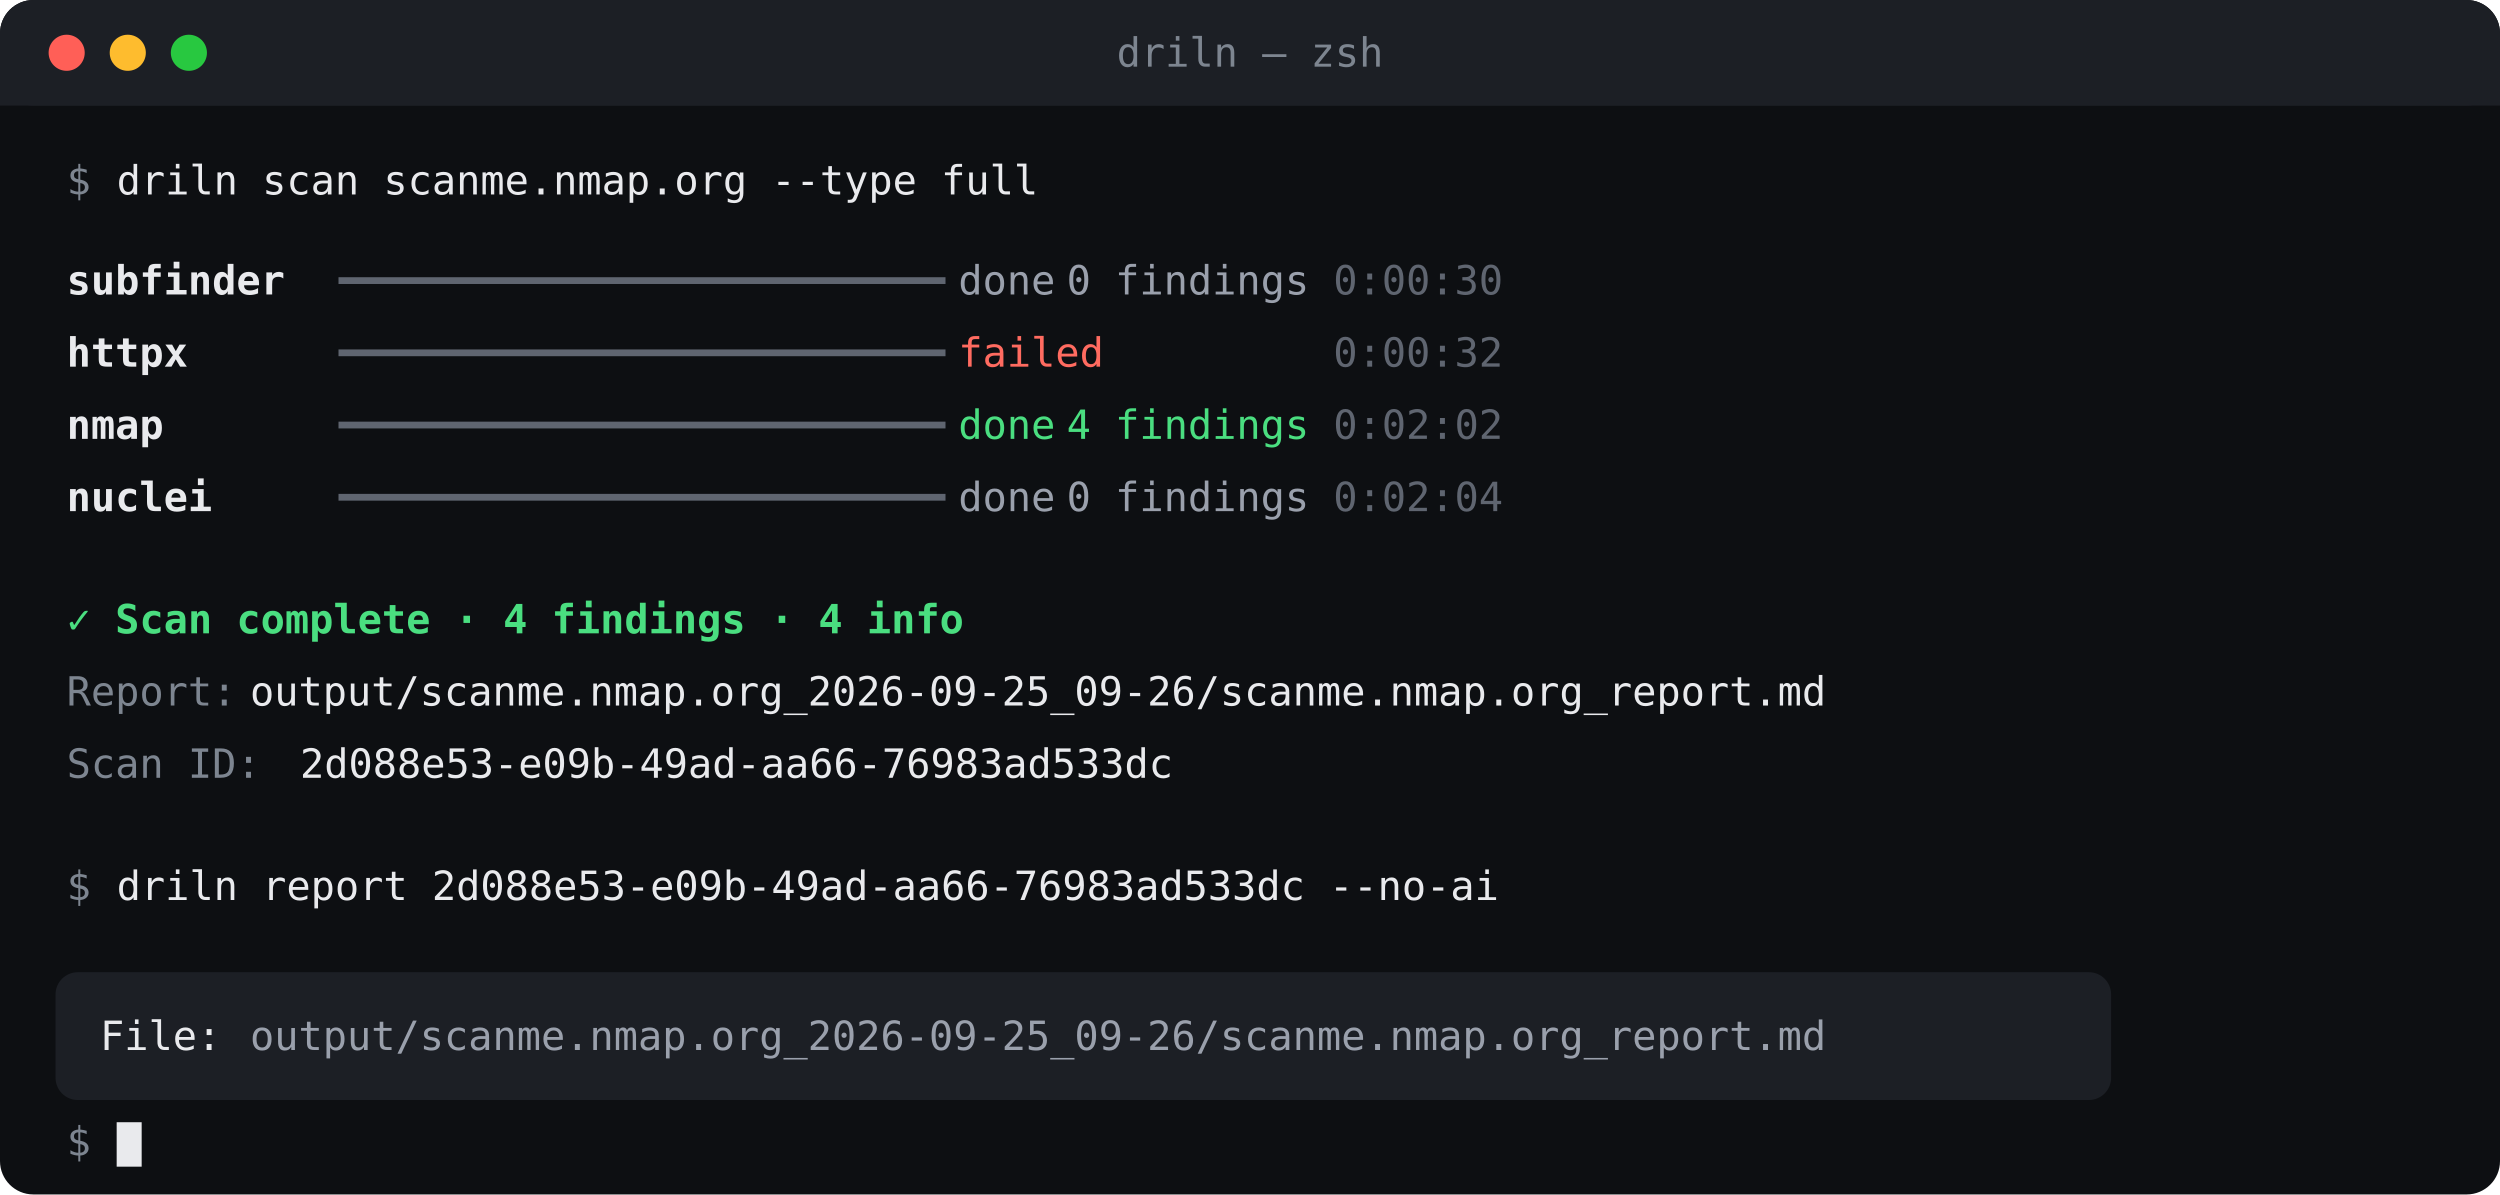
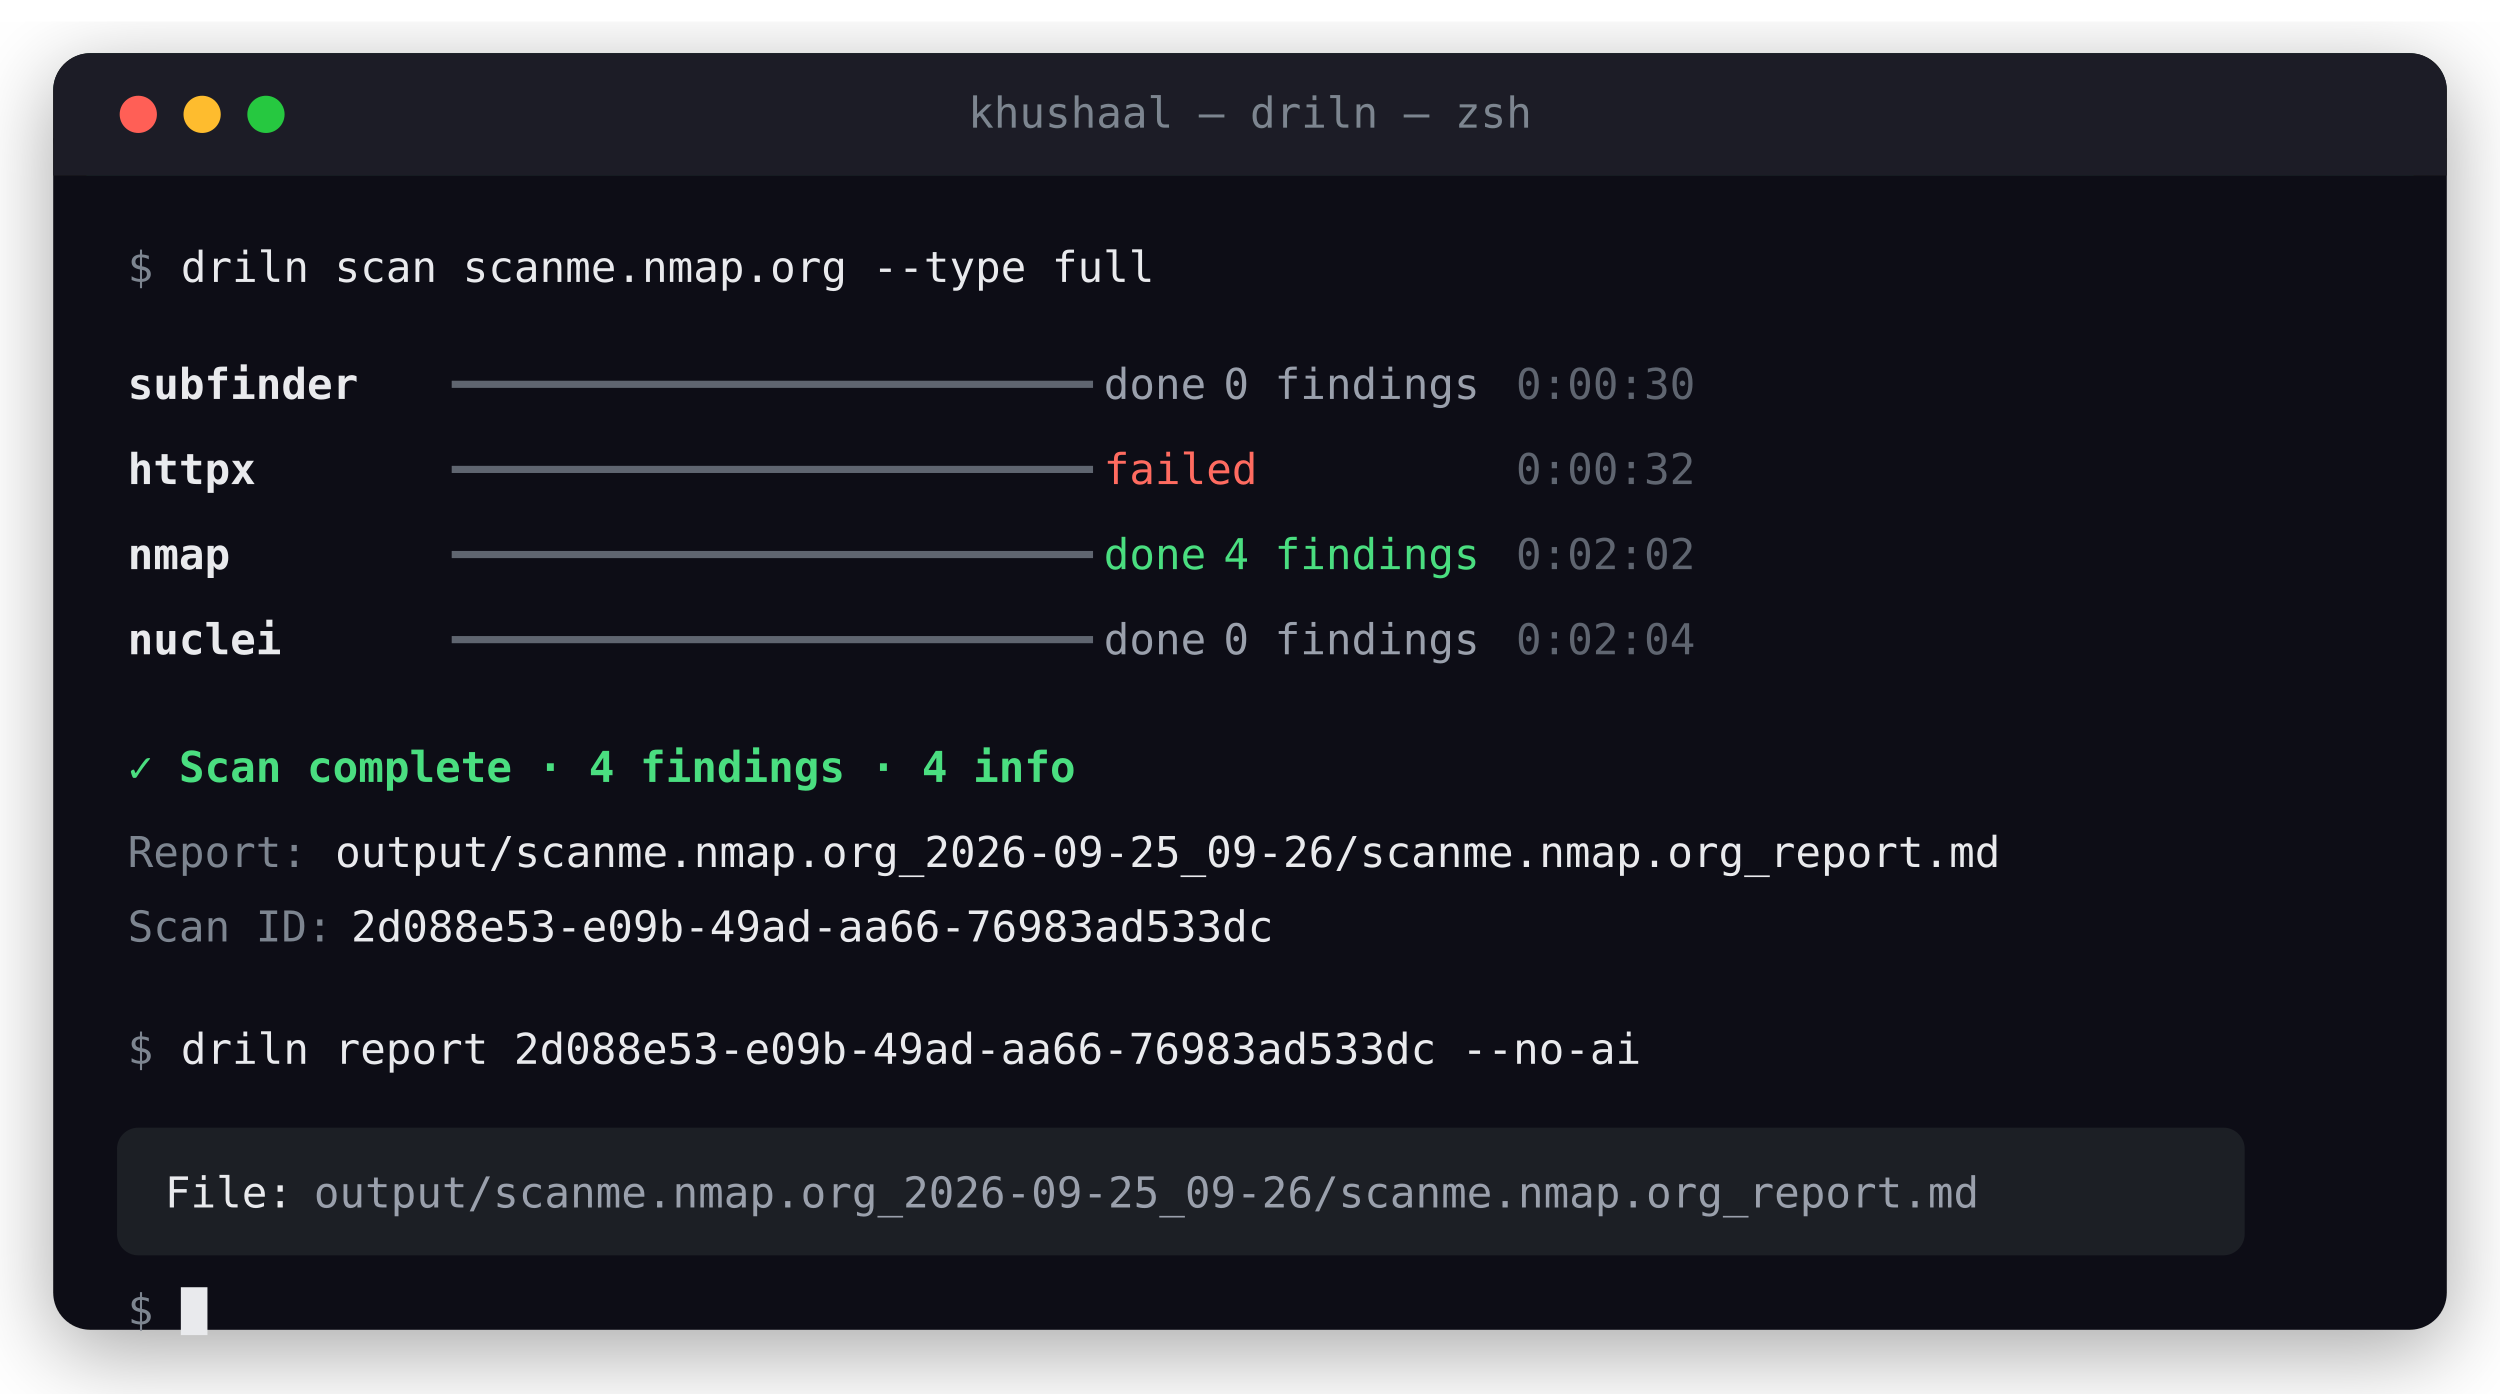
- <svg xmlns="http://www.w3.org/2000/svg" width="900" height="430" viewBox="0 0 900 430">
+ <svg xmlns="http://www.w3.org/2000/svg" width="940" height="524" viewBox="0 0 940 524">
  <defs>
+     <filter id="shadow" x="-20%" y="-20%" width="140%" height="140%">
+       <feDropShadow dx="0" dy="8" stdDeviation="16" flood-color="#000000" flood-opacity="0.35" />
+     </filter>
    <style>
-       .mono { font-family: 'SF Mono','Fira Code','Consolas',monospace; font-size: 14.5px; }
+       .mono { font-family: 'SF Mono','Fira Code','Consolas',monospace; font-size: 16px; }
    </style>
  </defs>
-   <rect width="900" height="430" rx="12" fill="#0d0f12" />
-   <rect width="900" height="38" rx="12" fill="#1c1f25" />
-   <rect y="26" width="900" height="12" fill="#1c1f25" />
-   <circle cx="24" cy="19" r="6.5" fill="#ff5f57" />
-   <circle cx="46" cy="19" r="6.5" fill="#febc2e" />
-   <circle cx="68" cy="19" r="6.5" fill="#28c840" />
-   <text x="450" y="24" text-anchor="middle" class="mono" font-size="13" fill="#7d8590">driln — zsh</text>
+   <g filter="url(#shadow)">
+     <rect x="20" y="20" width="900" height="480" rx="14" fill="#0d0f12" />
+     <rect x="20" y="20" width="900" height="46" rx="14" fill="#1c1f25" />
+     <rect x="20" y="52" width="900" height="14" fill="#1c1f25" />
+     <circle cx="52" cy="43" r="7" fill="#ff5f57" />
+     <circle cx="76" cy="43" r="7" fill="#febc2e" />
+     <circle cx="100" cy="43" r="7" fill="#28c840" />
+     <text x="470" y="48" text-anchor="middle" class="mono" font-size="14" fill="#7d8590">khushaal — driln — zsh</text>
+   </g>
  <g class="mono">
-     <text x="24" y="70" fill="#7d8590">$</text>
-     <text x="42" y="70" fill="#e9eaed">driln scan scanme.nmap.org --type full</text>
-     <text x="24" y="106" fill="#e9eaed" font-weight="700">subfinder</text>
-     <text x="122" y="106" fill="#5f6570">━━━━━━━━━━━━━━━━━━━━━━━━━</text>
-     <text x="345" y="106" fill="#9aa0ac">done</text>
-     <text x="384" y="106" fill="#9aa0ac">0 findings</text>
-     <text x="480" y="106" fill="#5f6570">0:00:30</text>
-     <text x="24" y="132" fill="#e9eaed" font-weight="700">httpx</text>
-     <text x="122" y="132" fill="#5f6570">━━━━━━━━━━━━━━━━━━━━━━━━━</text>
-     <text x="345" y="132" fill="#ff6b60">failed</text>
-     <text x="480" y="132" fill="#5f6570">0:00:32</text>
-     <text x="24" y="158" fill="#e9eaed" font-weight="700">nmap</text>
-     <text x="122" y="158" fill="#5f6570">━━━━━━━━━━━━━━━━━━━━━━━━━</text>
-     <text x="345" y="158" fill="#4ade80">done</text>
-     <text x="384" y="158" fill="#4ade80">4 findings</text>
-     <text x="480" y="158" fill="#5f6570">0:02:02</text>
-     <text x="24" y="184" fill="#e9eaed" font-weight="700">nuclei</text>
-     <text x="122" y="184" fill="#5f6570">━━━━━━━━━━━━━━━━━━━━━━━━━</text>
-     <text x="345" y="184" fill="#9aa0ac">done</text>
-     <text x="384" y="184" fill="#9aa0ac">0 findings</text>
-     <text x="480" y="184" fill="#5f6570">0:02:04</text>
-     <text x="24" y="228" fill="#4ade80" font-weight="700">✓ Scan complete · 4 findings · 4 info</text>
-     <text x="24" y="254" fill="#7d8590">Report:</text>
-     <text x="90" y="254" fill="#e9eaed">output/scanme.nmap.org_2026-09-25_09-26/scanme.nmap.org_report.md</text>
-     <text x="24" y="280" fill="#7d8590">Scan ID:</text>
-     <text x="108" y="280" fill="#e9eaed">2d088e53-e09b-49ad-aa66-76983ad533dc</text>
-     <text x="24" y="324" fill="#7d8590">$</text>
-     <text x="42" y="324" fill="#e9eaed">driln report 2d088e53-e09b-49ad-aa66-76983ad533dc --no-ai</text>
-     <rect x="20" y="350" width="740" height="46" rx="8" fill="#1c1f25" />
-     <text x="36" y="378" fill="#e9eaed">File:</text>
-     <text x="90" y="378" fill="#9aa0ac">output/scanme.nmap.org_2026-09-25_09-26/scanme.nmap.org_report.md</text>
-     <text x="24" y="416" fill="#7d8590">$</text>
-     <rect x="42" y="404" width="9" height="16" fill="#e9eaed" />
+     <text x="48" y="106" fill="#7d8590">$</text>
+     <text x="68" y="106" fill="#e9eaed">driln scan scanme.nmap.org --type full</text>
+     <text x="48" y="150" fill="#e9eaed" font-weight="700">subfinder</text>
+     <text x="170" y="150" fill="#5f6570">━━━━━━━━━━━━━━━━━━━━━━━━━</text>
+     <text x="415" y="150" fill="#9aa0ac">done</text>
+     <text x="460" y="150" fill="#9aa0ac">0 findings</text>
+     <text x="570" y="150" fill="#5f6570">0:00:30</text>
+     <text x="48" y="182" fill="#e9eaed" font-weight="700">httpx</text>
+     <text x="170" y="182" fill="#5f6570">━━━━━━━━━━━━━━━━━━━━━━━━━</text>
+     <text x="415" y="182" fill="#ff6b60">failed</text>
+     <text x="570" y="182" fill="#5f6570">0:00:32</text>
+     <text x="48" y="214" fill="#e9eaed" font-weight="700">nmap</text>
+     <text x="170" y="214" fill="#5f6570">━━━━━━━━━━━━━━━━━━━━━━━━━</text>
+     <text x="415" y="214" fill="#4ade80">done</text>
+     <text x="460" y="214" fill="#4ade80">4 findings</text>
+     <text x="570" y="214" fill="#5f6570">0:02:02</text>
+     <text x="48" y="246" fill="#e9eaed" font-weight="700">nuclei</text>
+     <text x="170" y="246" fill="#5f6570">━━━━━━━━━━━━━━━━━━━━━━━━━</text>
+     <text x="415" y="246" fill="#9aa0ac">done</text>
+     <text x="460" y="246" fill="#9aa0ac">0 findings</text>
+     <text x="570" y="246" fill="#5f6570">0:02:04</text>
+     <text x="48" y="294" fill="#4ade80" font-weight="700">✓ Scan complete · 4 findings · 4 info</text>
+     <text x="48" y="326" fill="#7d8590">Report:</text>
+     <text x="126" y="326" fill="#e9eaed">output/scanme.nmap.org_2026-09-25_09-26/scanme.nmap.org_report.md</text>
+     <text x="48" y="354" fill="#7d8590">Scan ID:</text>
+     <text x="132" y="354" fill="#e9eaed">2d088e53-e09b-49ad-aa66-76983ad533dc</text>
+     <text x="48" y="400" fill="#7d8590">$</text>
+     <text x="68" y="400" fill="#e9eaed">driln report 2d088e53-e09b-49ad-aa66-76983ad533dc --no-ai</text>
+     <rect x="44" y="424" width="800" height="48" rx="8" fill="#1c1f25" />
+     <text x="62" y="454" fill="#e9eaed">File:</text>
+     <text x="118" y="454" fill="#9aa0ac">output/scanme.nmap.org_2026-09-25_09-26/scanme.nmap.org_report.md</text>
+     <text x="48" y="498" fill="#7d8590">$</text>
+     <rect x="68" y="484" width="10" height="18" fill="#e9eaed" />
  </g>
</svg>
